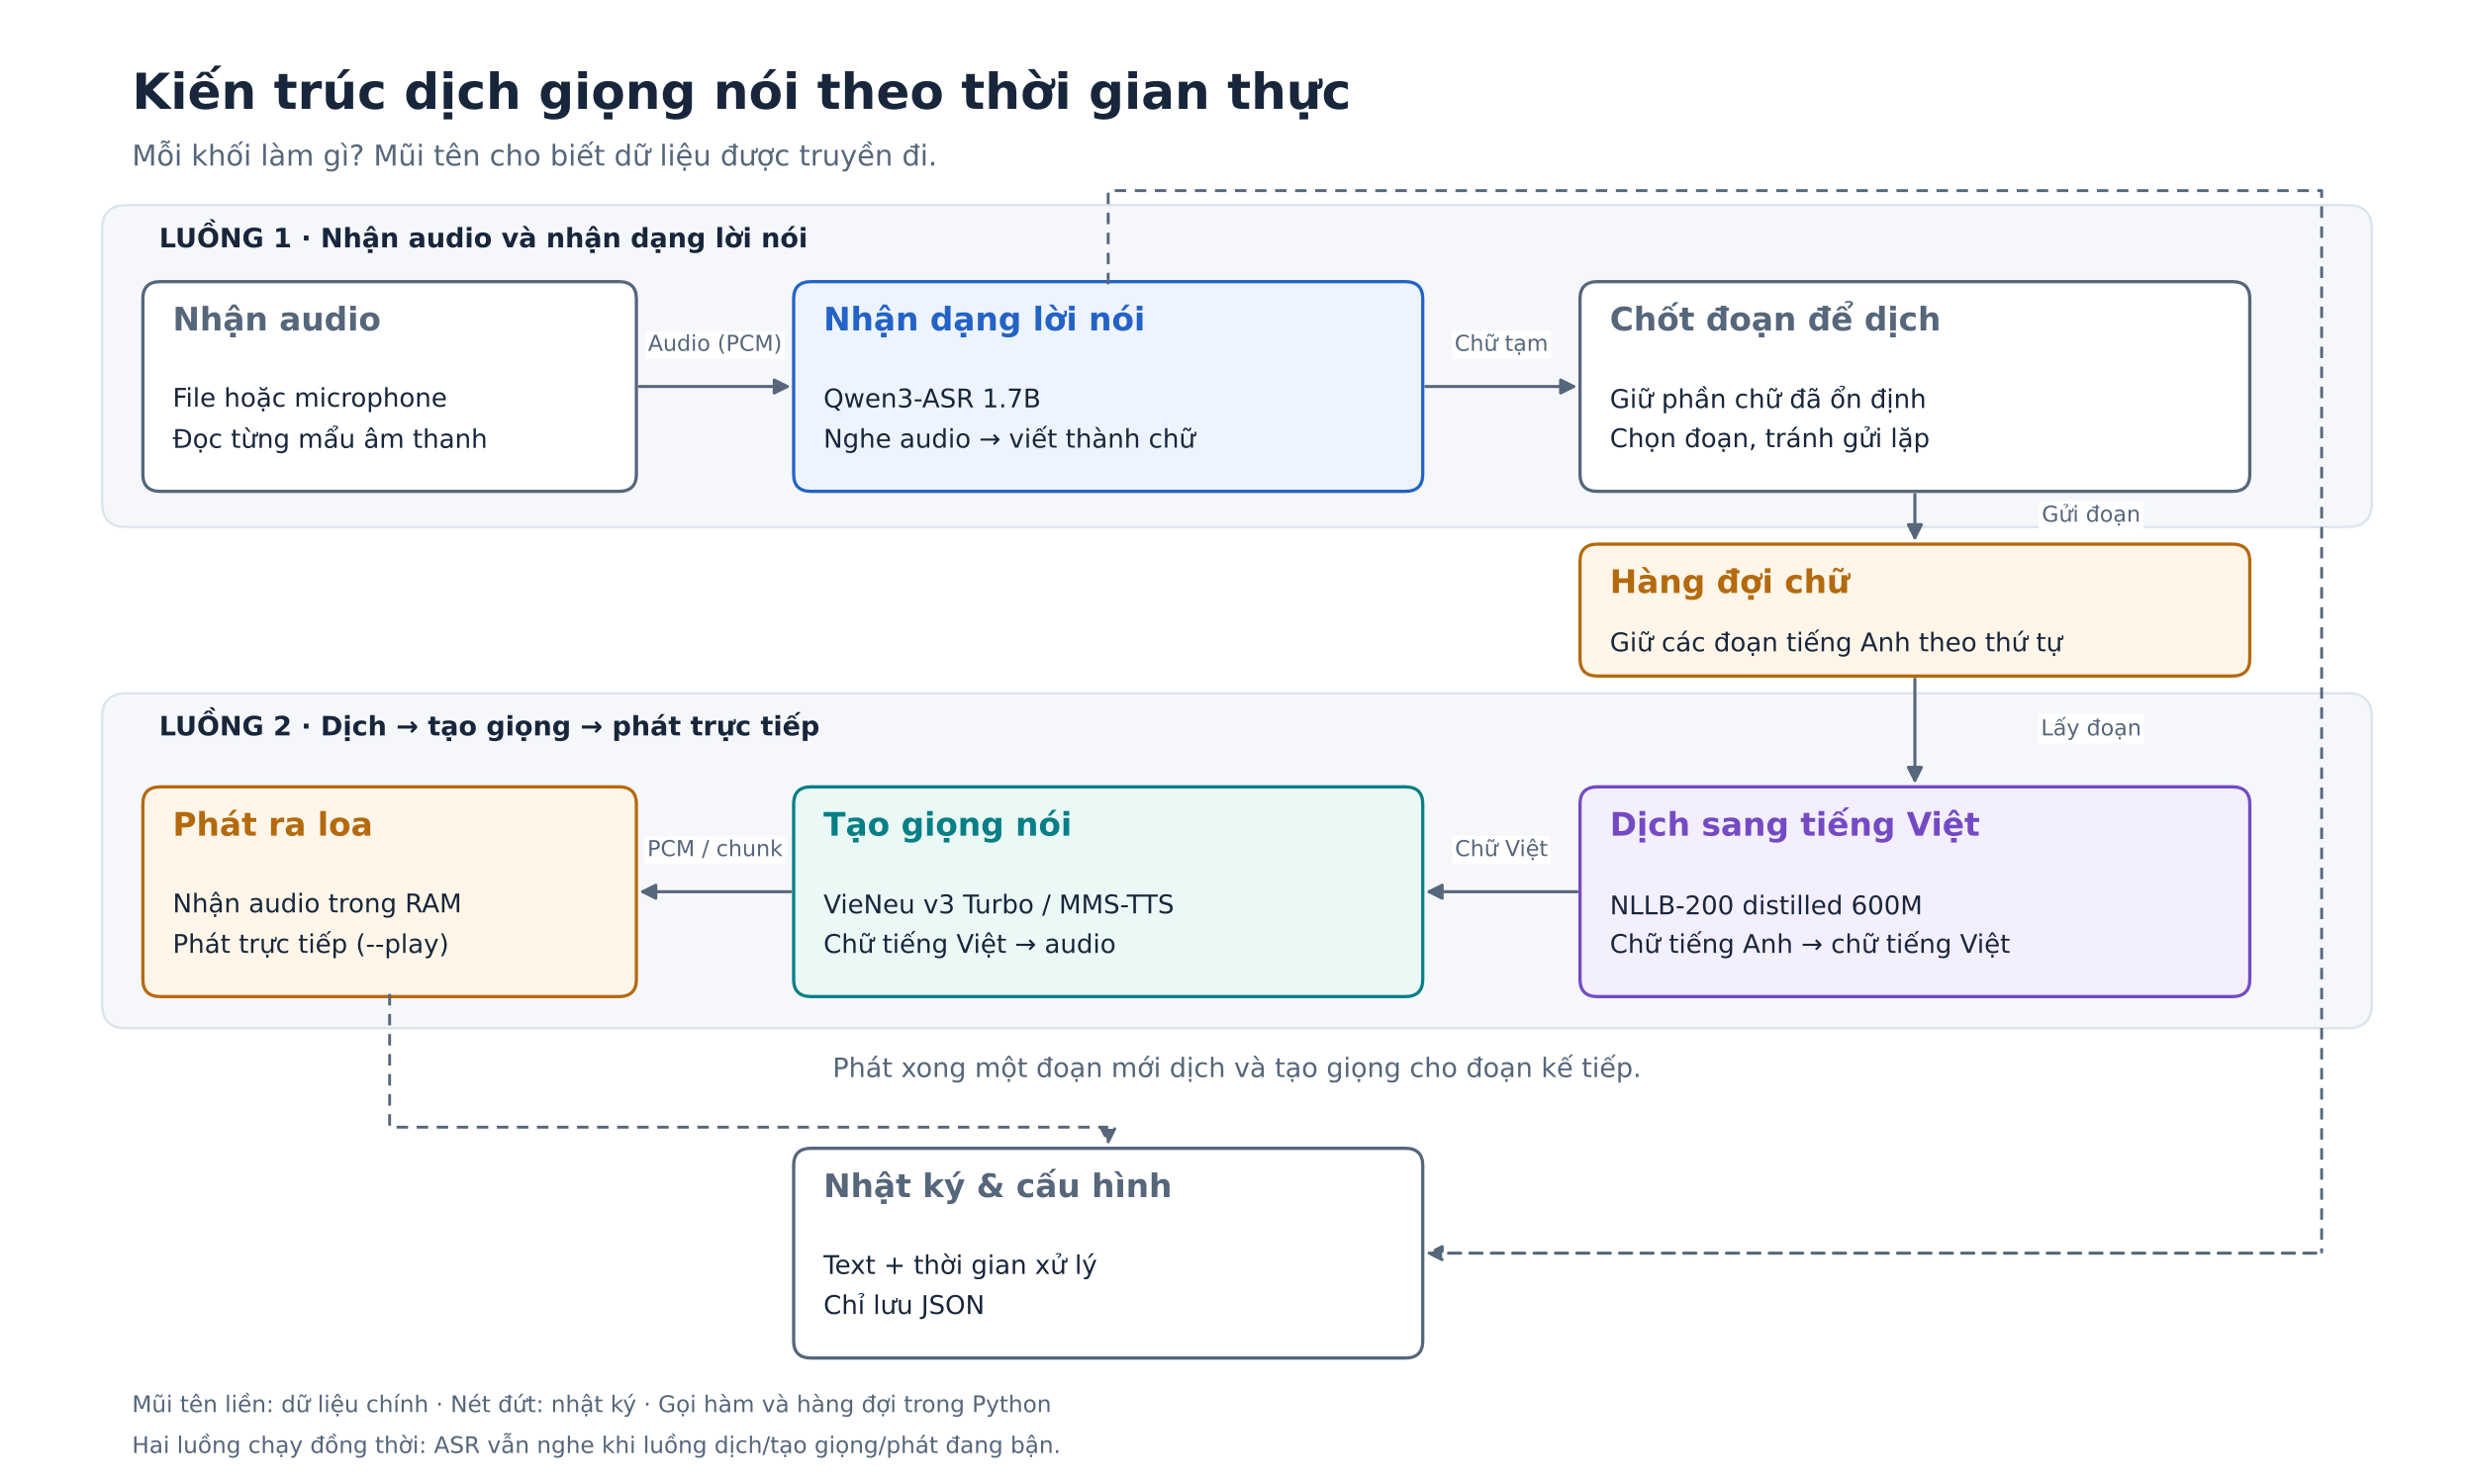
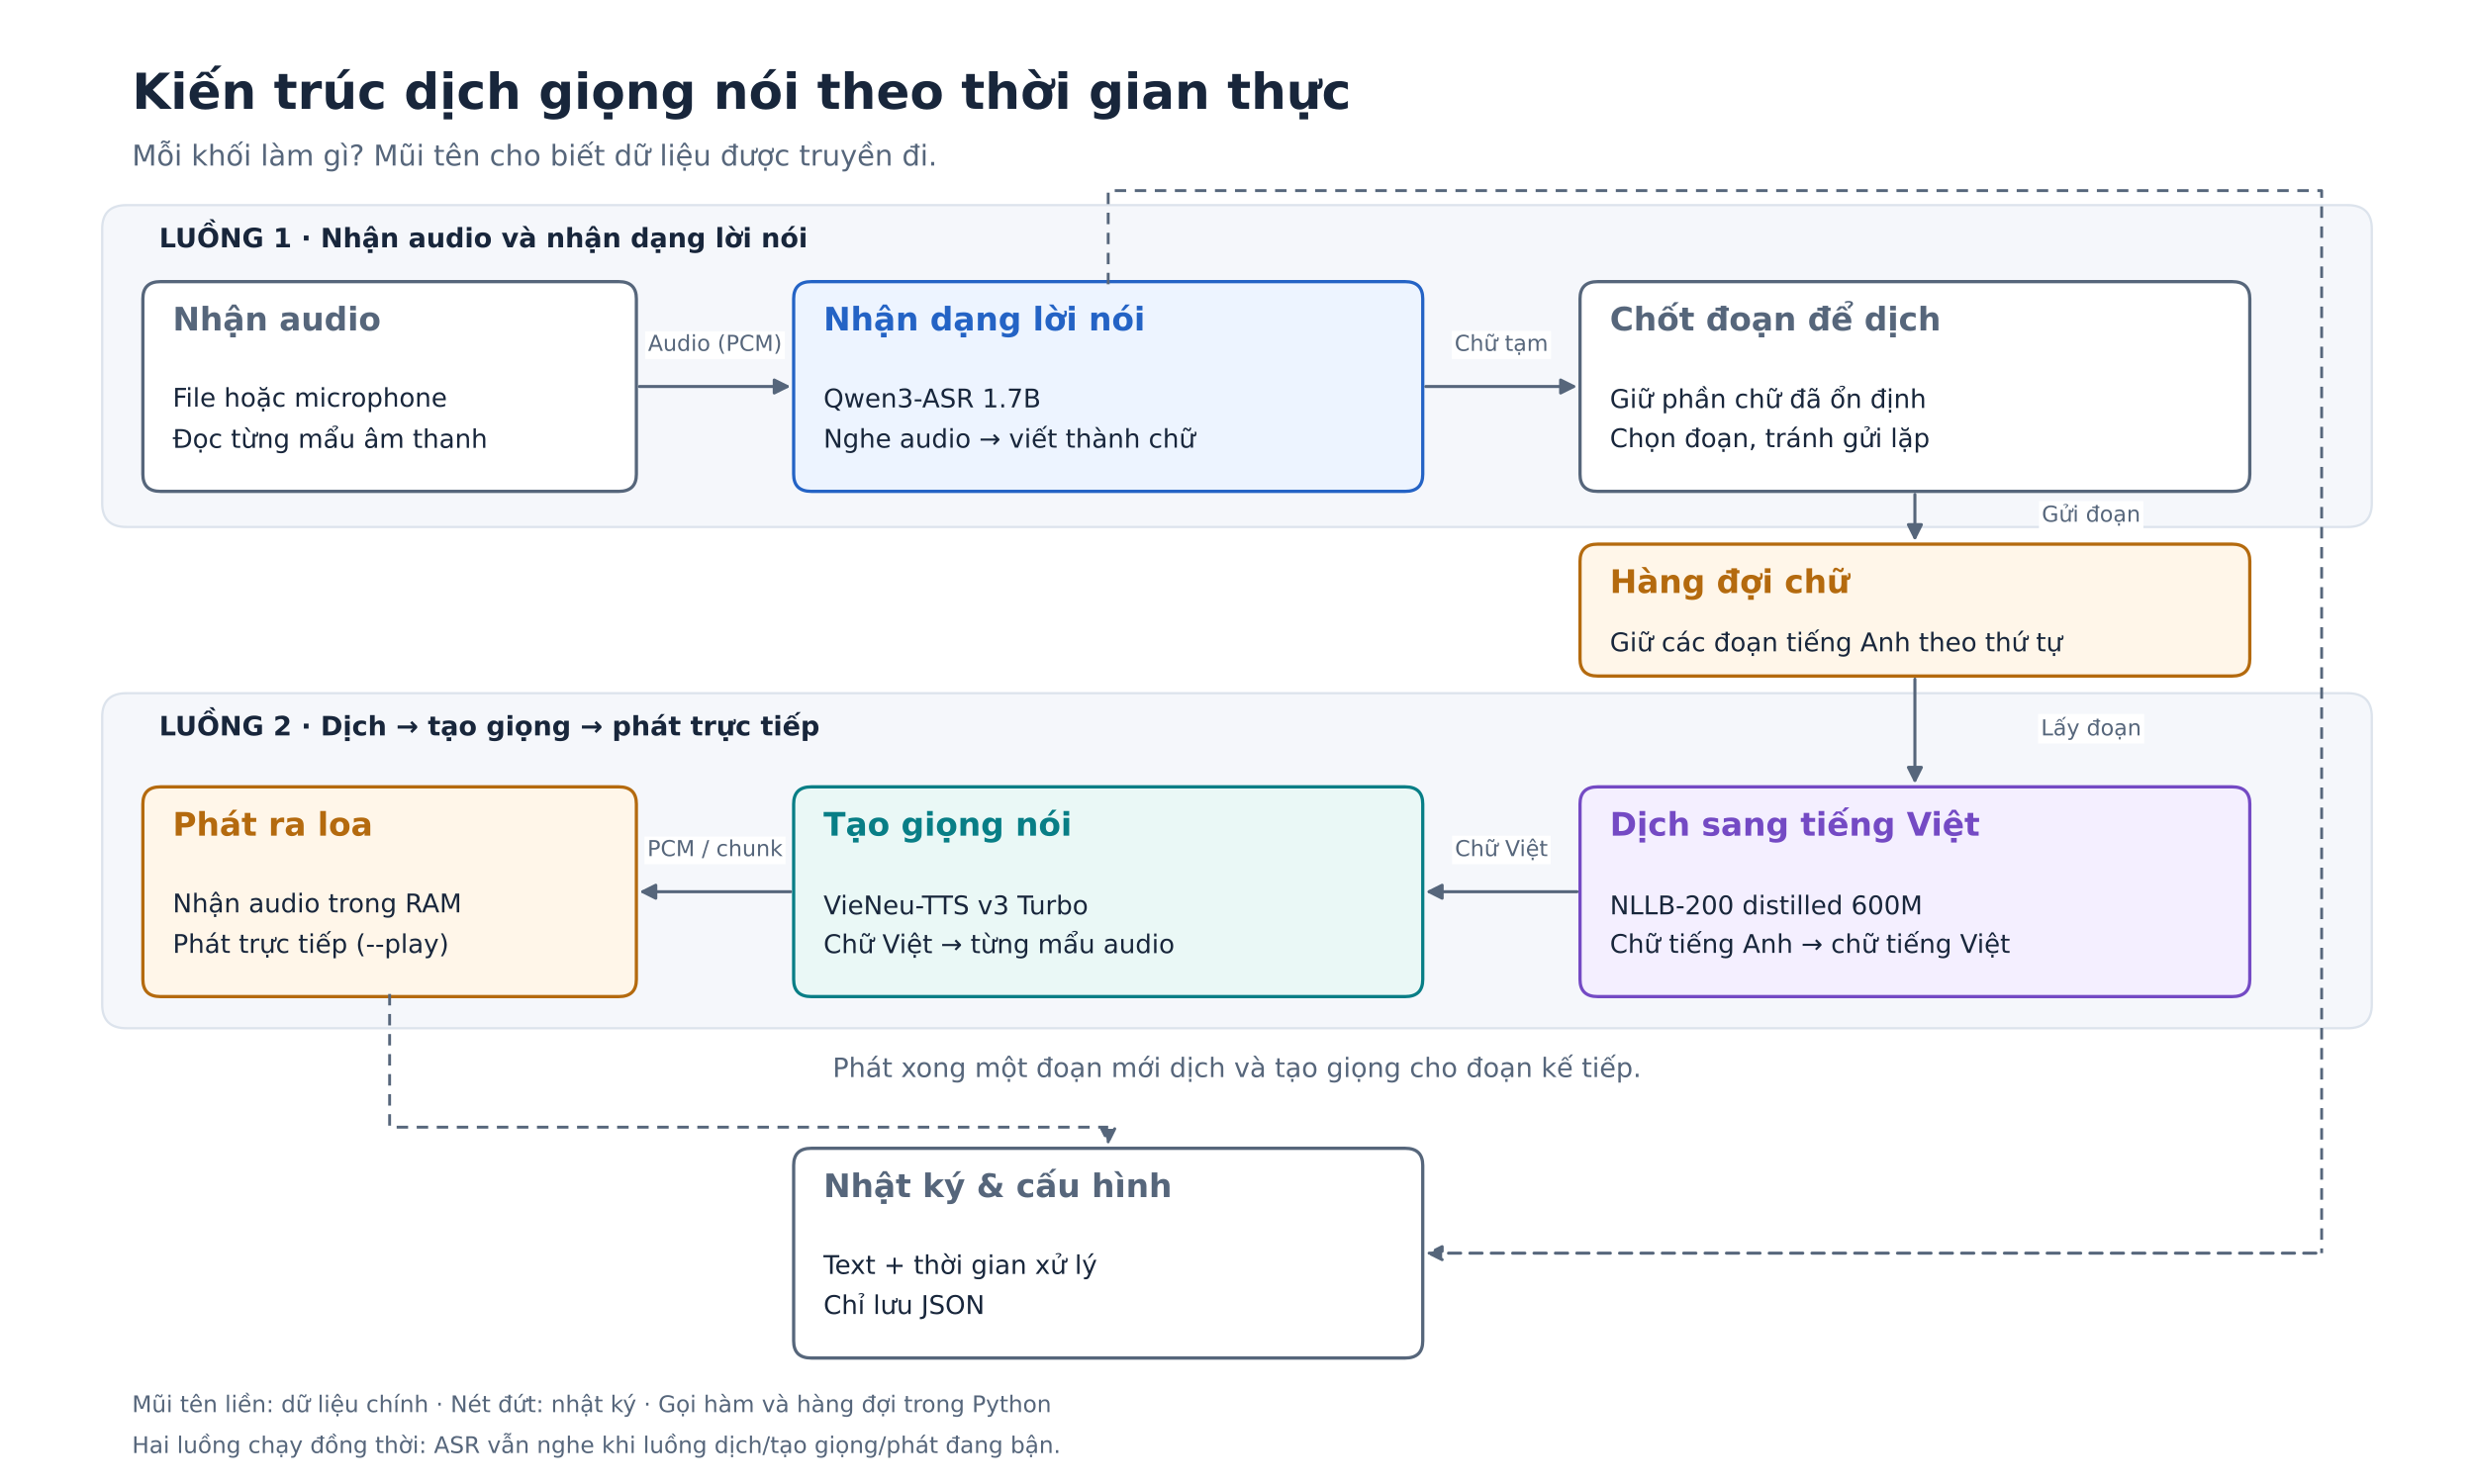
<svg xmlns="http://www.w3.org/2000/svg" width="1296pt" height="777.6pt" viewBox="0 0 1296 777.6" version="1.1">
  <defs>
    <style type="text/css">*{stroke-linejoin: round; stroke-linecap: butt}</style>
  </defs>
  <g id="figure_1">
    <g id="patch_1">
      <path d="M 0 777.6 L 1296 777.6 L 1296 0 L 0 0 z " style="fill: #ffffff" />
    </g>
    <g id="axes_1">
      <g id="patch_2">
-         <path d="M 66.316 276.134 L 1229.684 276.134 Q 1242.469 276.134 1242.469 263.693 L 1242.469 119.923 Q 1242.469 107.482 1229.684 107.482 L 66.316 107.482 Q 53.531 107.482 53.531 119.923 L 53.531 263.693 Q 53.531 276.134 66.316 276.134 z " clip-path="url(#p5baec92f6e)" style="fill: #f5f7fb; stroke: #dce3ec; stroke-width: 1.2; stroke-linejoin: miter" />
+         <path d="M 66.316 276.134 L 1229.684 276.134 Q 1242.469 276.134 1242.469 263.693 L 1242.469 119.923 Q 1242.469 107.482 1229.684 107.482 L 66.316 107.482 Q 53.531 107.482 53.531 119.923 L 53.531 263.693 Q 53.531 276.134 66.316 276.134 z " clip-path="url(#p6837cf4f9d)" style="fill: #f5f7fb; stroke: #dce3ec; stroke-width: 1.2; stroke-linejoin: miter" />
      </g>
      <g id="patch_3">
-         <path d="M 84.072 257.472 L 324.132 257.472 Q 333.365 257.472 333.365 248.486 L 333.365 156.557 Q 333.365 147.571 324.132 147.571 L 84.072 147.571 Q 74.839 147.571 74.839 156.557 L 74.839 248.486 Q 74.839 257.472 84.072 257.472 z " clip-path="url(#p5baec92f6e)" style="fill: #ffffff; stroke: #56667b; stroke-width: 1.7; stroke-linejoin: miter" />
+         <path d="M 84.072 257.472 L 324.132 257.472 Q 333.365 257.472 333.365 248.486 L 333.365 156.557 Q 333.365 147.571 324.132 147.571 L 84.072 147.571 Q 74.839 147.571 74.839 156.557 L 74.839 248.486 Q 74.839 257.472 84.072 257.472 z " clip-path="url(#p6837cf4f9d)" style="fill: #ffffff; stroke: #56667b; stroke-width: 1.7; stroke-linejoin: miter" />
      </g>
      <g id="patch_4">
-         <path d="M 424.985 257.472 L 736.069 257.472 Q 745.303 257.472 745.303 248.486 L 745.303 156.557 Q 745.303 147.571 736.069 147.571 L 424.985 147.571 Q 415.752 147.571 415.752 156.557 L 415.752 248.486 Q 415.752 257.472 424.985 257.472 z " clip-path="url(#p5baec92f6e)" style="fill: #edf4ff; stroke: #2463c5; stroke-width: 1.7; stroke-linejoin: miter" />
+         <path d="M 424.985 257.472 L 736.069 257.472 Q 745.303 257.472 745.303 248.486 L 745.303 156.557 Q 745.303 147.571 736.069 147.571 L 424.985 147.571 Q 415.752 147.571 415.752 156.557 L 415.752 248.486 Q 415.752 257.472 424.985 257.472 z " clip-path="url(#p6837cf4f9d)" style="fill: #edf4ff; stroke: #2463c5; stroke-width: 1.7; stroke-linejoin: miter" />
      </g>
      <g id="patch_5">
-         <path d="M 836.923 257.472 L 1169.314 257.472 Q 1178.547 257.472 1178.547 248.486 L 1178.547 156.557 Q 1178.547 147.571 1169.314 147.571 L 836.923 147.571 Q 827.69 147.571 827.69 156.557 L 827.69 248.486 Q 827.69 257.472 836.923 257.472 z " clip-path="url(#p5baec92f6e)" style="fill: #ffffff; stroke: #56667b; stroke-width: 1.7; stroke-linejoin: miter" />
+         <path d="M 836.923 257.472 L 1169.314 257.472 Q 1178.547 257.472 1178.547 248.486 L 1178.547 156.557 Q 1178.547 147.571 1169.314 147.571 L 836.923 147.571 Q 827.69 147.571 827.69 156.557 L 827.69 248.486 Q 827.69 257.472 836.923 257.472 z " clip-path="url(#p6837cf4f9d)" style="fill: #ffffff; stroke: #56667b; stroke-width: 1.7; stroke-linejoin: miter" />
      </g>
      <g id="patch_6">
-         <path d="M 334.943 202.522 Q 374.559 202.522 412.385 202.522 " clip-path="url(#p5baec92f6e)" style="fill: none; stroke: #56667b; stroke-width: 1.6; stroke-linecap: round" />
-         <path d="M 405.585 199.122 L 412.385 202.522 L 405.585 205.922 z " clip-path="url(#p5baec92f6e)" style="fill: #56667b; stroke: #56667b; stroke-width: 1.6; stroke-linecap: round" />
+         <path d="M 334.943 202.522 Q 374.559 202.522 412.385 202.522 " clip-path="url(#p6837cf4f9d)" style="fill: none; stroke: #56667b; stroke-width: 1.6; stroke-linecap: round" />
+         <path d="M 405.585 199.122 L 412.385 202.522 L 405.585 205.922 z " clip-path="url(#p6837cf4f9d)" style="fill: #56667b; stroke: #56667b; stroke-width: 1.6; stroke-linecap: round" />
      </g>
      <g id="patch_7">
-         <path d="M 746.881 202.522 Q 786.496 202.522 824.323 202.522 " clip-path="url(#p5baec92f6e)" style="fill: none; stroke: #56667b; stroke-width: 1.6; stroke-linecap: round" />
-         <path d="M 817.523 199.122 L 824.323 202.522 L 817.523 205.922 z " clip-path="url(#p5baec92f6e)" style="fill: #56667b; stroke: #56667b; stroke-width: 1.6; stroke-linecap: round" />
+         <path d="M 746.881 202.522 Q 786.496 202.522 824.323 202.522 " clip-path="url(#p6837cf4f9d)" style="fill: none; stroke: #56667b; stroke-width: 1.6; stroke-linecap: round" />
+         <path d="M 817.523 199.122 L 824.323 202.522 L 817.523 205.922 z " clip-path="url(#p6837cf4f9d)" style="fill: #56667b; stroke: #56667b; stroke-width: 1.6; stroke-linecap: round" />
      </g>
      <g id="patch_8">
-         <path d="M 836.923 354.24 L 1169.314 354.24 Q 1178.547 354.24 1178.547 345.254 L 1178.547 294.106 Q 1178.547 285.12 1169.314 285.12 L 836.923 285.12 Q 827.69 285.12 827.69 294.106 L 827.69 345.254 Q 827.69 354.24 836.923 354.24 z " clip-path="url(#p5baec92f6e)" style="fill: #fff6e9; stroke: #b46a0e; stroke-width: 1.7; stroke-linejoin: miter" />
+         <path d="M 836.923 354.24 L 1169.314 354.24 Q 1178.547 354.24 1178.547 345.254 L 1178.547 294.106 Q 1178.547 285.12 1169.314 285.12 L 836.923 285.12 Q 827.69 285.12 827.69 294.106 L 827.69 345.254 Q 827.69 354.24 836.923 354.24 z " clip-path="url(#p6837cf4f9d)" style="fill: #fff6e9; stroke: #b46a0e; stroke-width: 1.7; stroke-linejoin: miter" />
      </g>
      <g id="patch_9">
-         <path d="M 1003.119 259.093 Q 1003.119 271.297 1003.119 281.712 " clip-path="url(#p5baec92f6e)" style="fill: none; stroke: #56667b; stroke-width: 1.6; stroke-linecap: round" />
-         <path d="M 1006.519 274.912 L 1003.119 281.712 L 999.719 274.912 z " clip-path="url(#p5baec92f6e)" style="fill: #56667b; stroke: #56667b; stroke-width: 1.6; stroke-linecap: round" />
+         <path d="M 1003.119 259.093 Q 1003.119 271.297 1003.119 281.712 " clip-path="url(#p6837cf4f9d)" style="fill: none; stroke: #56667b; stroke-width: 1.6; stroke-linecap: round" />
+         <path d="M 1006.519 274.912 L 1003.119 281.712 L 999.719 274.912 z " clip-path="url(#p6837cf4f9d)" style="fill: #56667b; stroke: #56667b; stroke-width: 1.6; stroke-linecap: round" />
      </g>
      <g id="patch_10">
-         <path d="M 66.316 538.79 L 1229.684 538.79 Q 1242.469 538.79 1242.469 526.349 L 1242.469 375.667 Q 1242.469 363.226 1229.684 363.226 L 66.316 363.226 Q 53.531 363.226 53.531 375.667 L 53.531 526.349 Q 53.531 538.79 66.316 538.79 z " clip-path="url(#p5baec92f6e)" style="fill: #f5f7fb; stroke: #dce3ec; stroke-width: 1.2; stroke-linejoin: miter" />
+         <path d="M 66.316 538.79 L 1229.684 538.79 Q 1242.469 538.79 1242.469 526.349 L 1242.469 375.667 Q 1242.469 363.226 1229.684 363.226 L 66.316 363.226 Q 53.531 363.226 53.531 375.667 L 53.531 526.349 Q 53.531 538.79 66.316 538.79 z " clip-path="url(#p6837cf4f9d)" style="fill: #f5f7fb; stroke: #dce3ec; stroke-width: 1.2; stroke-linejoin: miter" />
      </g>
      <g id="patch_11">
-         <path d="M 836.923 522.202 L 1169.314 522.202 Q 1178.547 522.202 1178.547 513.216 L 1178.547 421.286 Q 1178.547 412.301 1169.314 412.301 L 836.923 412.301 Q 827.69 412.301 827.69 421.286 L 827.69 513.216 Q 827.69 522.202 836.923 522.202 z " clip-path="url(#p5baec92f6e)" style="fill: #f4efff; stroke: #744ac4; stroke-width: 1.7; stroke-linejoin: miter" />
+         <path d="M 836.923 522.202 L 1169.314 522.202 Q 1178.547 522.202 1178.547 513.216 L 1178.547 421.286 Q 1178.547 412.301 1169.314 412.301 L 836.923 412.301 Q 827.69 412.301 827.69 421.286 L 827.69 513.216 Q 827.69 522.202 836.923 522.202 z " clip-path="url(#p6837cf4f9d)" style="fill: #f4efff; stroke: #744ac4; stroke-width: 1.7; stroke-linejoin: miter" />
      </g>
      <g id="patch_12">
-         <path d="M 424.985 522.202 L 736.069 522.202 Q 745.303 522.202 745.303 513.216 L 745.303 421.286 Q 745.303 412.301 736.069 412.301 L 424.985 412.301 Q 415.752 412.301 415.752 421.286 L 415.752 513.216 Q 415.752 522.202 424.985 522.202 z " clip-path="url(#p5baec92f6e)" style="fill: #eaf8f6; stroke: #087e86; stroke-width: 1.7; stroke-linejoin: miter" />
+         <path d="M 424.985 522.202 L 736.069 522.202 Q 745.303 522.202 745.303 513.216 L 745.303 421.286 Q 745.303 412.301 736.069 412.301 L 424.985 412.301 Q 415.752 412.301 415.752 421.286 L 415.752 513.216 Q 415.752 522.202 424.985 522.202 z " clip-path="url(#p6837cf4f9d)" style="fill: #eaf8f6; stroke: #087e86; stroke-width: 1.7; stroke-linejoin: miter" />
      </g>
      <g id="patch_13">
-         <path d="M 84.072 522.202 L 324.132 522.202 Q 333.365 522.202 333.365 513.216 L 333.365 421.286 Q 333.365 412.301 324.132 412.301 L 84.072 412.301 Q 74.839 412.301 74.839 421.286 L 74.839 513.216 Q 74.839 522.202 84.072 522.202 z " clip-path="url(#p5baec92f6e)" style="fill: #fff6e9; stroke: #b46a0e; stroke-width: 1.7; stroke-linejoin: miter" />
+         <path d="M 84.072 522.202 L 324.132 522.202 Q 333.365 522.202 333.365 513.216 L 333.365 421.286 Q 333.365 412.301 324.132 412.301 L 84.072 412.301 Q 74.839 412.301 74.839 421.286 L 74.839 513.216 Q 74.839 522.202 84.072 522.202 z " clip-path="url(#p6837cf4f9d)" style="fill: #fff6e9; stroke: #b46a0e; stroke-width: 1.7; stroke-linejoin: miter" />
      </g>
      <g id="patch_14">
-         <path d="M 1003.119 355.861 Q 1003.119 383.27 1003.119 408.891 " clip-path="url(#p5baec92f6e)" style="fill: none; stroke: #56667b; stroke-width: 1.6; stroke-linecap: round" />
-         <path d="M 1006.519 402.091 L 1003.119 408.891 L 999.719 402.091 z " clip-path="url(#p5baec92f6e)" style="fill: #56667b; stroke: #56667b; stroke-width: 1.6; stroke-linecap: round" />
+         <path d="M 1003.119 355.861 Q 1003.119 383.27 1003.119 408.891 " clip-path="url(#p6837cf4f9d)" style="fill: none; stroke: #56667b; stroke-width: 1.6; stroke-linecap: round" />
+         <path d="M 1006.519 402.091 L 1003.119 408.891 L 999.719 402.091 z " clip-path="url(#p6837cf4f9d)" style="fill: #56667b; stroke: #56667b; stroke-width: 1.6; stroke-linecap: round" />
      </g>
      <g id="patch_15">
-         <path d="M 826.112 467.251 Q 786.496 467.251 748.67 467.251 " clip-path="url(#p5baec92f6e)" style="fill: none; stroke: #56667b; stroke-width: 1.6; stroke-linecap: round" />
-         <path d="M 755.47 470.651 L 748.67 467.251 L 755.47 463.851 z " clip-path="url(#p5baec92f6e)" style="fill: #56667b; stroke: #56667b; stroke-width: 1.6; stroke-linecap: round" />
+         <path d="M 826.112 467.251 Q 786.496 467.251 748.67 467.251 " clip-path="url(#p6837cf4f9d)" style="fill: none; stroke: #56667b; stroke-width: 1.6; stroke-linecap: round" />
+         <path d="M 755.47 470.651 L 748.67 467.251 L 755.47 463.851 z " clip-path="url(#p6837cf4f9d)" style="fill: #56667b; stroke: #56667b; stroke-width: 1.6; stroke-linecap: round" />
      </g>
      <g id="patch_16">
-         <path d="M 414.174 467.251 Q 374.559 467.251 336.732 467.251 " clip-path="url(#p5baec92f6e)" style="fill: none; stroke: #56667b; stroke-width: 1.6; stroke-linecap: round" />
-         <path d="M 343.532 470.651 L 336.732 467.251 L 343.532 463.851 z " clip-path="url(#p5baec92f6e)" style="fill: #56667b; stroke: #56667b; stroke-width: 1.6; stroke-linecap: round" />
+         <path d="M 414.174 467.251 Q 374.559 467.251 336.732 467.251 " clip-path="url(#p6837cf4f9d)" style="fill: none; stroke: #56667b; stroke-width: 1.6; stroke-linecap: round" />
+         <path d="M 343.532 470.651 L 336.732 467.251 L 343.532 463.851 z " clip-path="url(#p6837cf4f9d)" style="fill: #56667b; stroke: #56667b; stroke-width: 1.6; stroke-linecap: round" />
      </g>
      <g id="patch_17">
-         <path d="M 424.985 711.59 L 736.069 711.59 Q 745.303 711.59 745.303 702.605 L 745.303 610.675 Q 745.303 601.69 736.069 601.69 L 424.985 601.69 Q 415.752 601.69 415.752 610.675 L 415.752 702.605 Q 415.752 711.59 424.985 711.59 z " clip-path="url(#p5baec92f6e)" style="fill: #ffffff; stroke: #56667b; stroke-width: 1.7; stroke-linejoin: miter" />
+         <path d="M 424.985 711.59 L 736.069 711.59 Q 745.303 711.59 745.303 702.605 L 745.303 610.675 Q 745.303 601.69 736.069 601.69 L 424.985 601.69 Q 415.752 601.69 415.752 610.675 L 415.752 702.605 Q 415.752 711.59 424.985 711.59 z " clip-path="url(#p6837cf4f9d)" style="fill: #ffffff; stroke: #56667b; stroke-width: 1.7; stroke-linejoin: miter" />
      </g>
      <g id="patch_18">
-         <path d="M 1213.188 656.64 Q 980.034 656.64 748.668 656.64 " clip-path="url(#p5baec92f6e)" style="fill: none; stroke-dasharray: 6.4,4.8; stroke-dashoffset: 0; stroke: #56667b; stroke-width: 1.6; stroke-linecap: round" />
-         <path d="M 755.468 660.04 L 748.668 656.64 L 755.468 653.24 z " clip-path="url(#p5baec92f6e)" style="fill: #56667b; stroke-dasharray: 6.4,4.8; stroke-dashoffset: 0; stroke: #56667b; stroke-width: 1.6; stroke-linecap: round" />
+         <path d="M 1213.188 656.64 Q 980.034 656.64 748.668 656.64 " clip-path="url(#p6837cf4f9d)" style="fill: none; stroke-dasharray: 6.4,4.8; stroke-dashoffset: 0; stroke: #56667b; stroke-width: 1.6; stroke-linecap: round" />
+         <path d="M 755.468 660.04 L 748.668 656.64 L 755.468 653.24 z " clip-path="url(#p6837cf4f9d)" style="fill: #56667b; stroke-dasharray: 6.4,4.8; stroke-dashoffset: 0; stroke: #56667b; stroke-width: 1.6; stroke-linecap: round" />
      </g>
      <g id="patch_19">
-         <path d="M 580.527 593.628 Q 580.527 596.849 580.527 598.281 " clip-path="url(#p5baec92f6e)" style="fill: none; stroke-dasharray: 6.4,4.8; stroke-dashoffset: 0; stroke: #56667b; stroke-width: 1.6; stroke-linecap: round" />
-         <path d="M 583.927 591.481 L 580.527 598.281 L 577.127 591.481 z " clip-path="url(#p5baec92f6e)" style="fill: #56667b; stroke-dasharray: 6.4,4.8; stroke-dashoffset: 0; stroke: #56667b; stroke-width: 1.6; stroke-linecap: round" />
+         <path d="M 580.527 593.628 Q 580.527 596.849 580.527 598.281 " clip-path="url(#p6837cf4f9d)" style="fill: none; stroke-dasharray: 6.4,4.8; stroke-dashoffset: 0; stroke: #56667b; stroke-width: 1.6; stroke-linecap: round" />
+         <path d="M 583.927 591.481 L 580.527 598.281 L 577.127 591.481 z " clip-path="url(#p6837cf4f9d)" style="fill: #56667b; stroke-dasharray: 6.4,4.8; stroke-dashoffset: 0; stroke: #56667b; stroke-width: 1.6; stroke-linecap: round" />
      </g>
      <g id="line2d_1">
-         <path d="M 580.527 148.954 L 580.527 99.878 L 1216.19 99.878 L 1216.19 656.64 " clip-path="url(#p5baec92f6e)" style="fill: none; stroke-dasharray: 6,4.5; stroke-dashoffset: 0; stroke: #56667b; stroke-width: 1.5" />
+         <path d="M 580.527 148.954 L 580.527 99.878 L 1216.19 99.878 L 1216.19 656.64 " clip-path="url(#p6837cf4f9d)" style="fill: none; stroke-dasharray: 6,4.5; stroke-dashoffset: 0; stroke: #56667b; stroke-width: 1.5" />
      </g>
      <g id="line2d_2">
-         <path d="M 204.102 520.819 L 204.102 590.63 L 580.527 590.63 " clip-path="url(#p5baec92f6e)" style="fill: none; stroke-dasharray: 6,4.5; stroke-dashoffset: 0; stroke: #56667b; stroke-width: 1.5" />
+         <path d="M 204.102 520.819 L 204.102 590.63 L 580.527 590.63 " clip-path="url(#p6837cf4f9d)" style="fill: none; stroke-dasharray: 6,4.5; stroke-dashoffset: 0; stroke: #56667b; stroke-width: 1.5" />
      </g>
      <g id="text_1">
        <text style="font-weight: 700; font-size: 26px; font-family: 'DejaVu Sans'; text-anchor: start; fill: #18263b" x="69.157" y="57.024" transform="rotate(-0 69.15661 57.024)">Kiến trúc dịch giọng nói theo thời gian thực</text>
      </g>
      <g id="text_2">
        <text style="font-size: 15px; font-family: 'DejaVu Sans'; text-anchor: start; fill: #56667b" x="69.157" y="86.746" transform="rotate(-0 69.15661 86.7456)">Mỗi khối làm gì? Mũi tên cho biết dữ liệu được truyền đi.</text>
      </g>
      <g id="text_3">
        <text style="font-weight: 700; font-size: 14px; font-family: 'DejaVu Sans'; text-anchor: start; fill: #18263b" x="83.361" y="129.6" transform="rotate(-0 83.36136 129.6)">LUỒNG 1 · Nhận audio và nhận dạng lời nói</text>
      </g>
      <g id="text_4">
        <text style="font-weight: 700; font-size: 17px; font-family: 'DejaVu Sans'; text-anchor: start; fill: #56667b" x="90.464" y="173.146" transform="rotate(-0 90.46373 173.1456)">Nhận audio</text>
      </g>
      <g id="text_5">
        <text style="font-size: 13.5px; font-family: 'DejaVu Sans'; fill: #18263b" transform="translate(90.46373 213.1001)">File hoặc microphone</text>
        <text style="font-size: 13.5px; font-family: 'DejaVu Sans'; fill: #18263b" transform="translate(90.46373 234.6801)">Đọc từng mẩu âm thanh</text>
      </g>
      <g id="text_6">
        <text style="font-weight: 700; font-size: 17px; font-family: 'DejaVu Sans'; text-anchor: start; fill: #2463c5" x="431.378" y="173.146" transform="rotate(-0 431.3776 173.1456)">Nhận dạng lời nói</text>
      </g>
      <g id="text_7">
        <text style="font-size: 13.5px; font-family: 'DejaVu Sans'; fill: #18263b" transform="translate(431.3776 213.4787)">Qwen3-ASR 1.7B</text>
        <text style="font-size: 13.5px; font-family: 'DejaVu Sans'; fill: #18263b" transform="translate(431.3776 234.5725)">Nghe audio → viết thành chữ</text>
      </g>
      <g id="text_8">
        <text style="font-weight: 700; font-size: 17px; font-family: 'DejaVu Sans'; text-anchor: start; fill: #56667b" x="843.315" y="173.146" transform="rotate(-0 843.3153 173.1456)">Chốt đoạn để dịch</text>
      </g>
      <g id="text_9">
        <text style="font-size: 13.5px; font-family: 'DejaVu Sans'; fill: #18263b" transform="translate(843.3153 213.7551)">Giữ phần chữ đã ổn định</text>
        <text style="font-size: 13.5px; font-family: 'DejaVu Sans'; fill: #18263b" transform="translate(843.3153 234.3278)">Chọn đoạn, tránh gửi lặp</text>
      </g>
      <g id="text_10">
        <g id="patch_20">
          <path d="M 337.963 188.117 L 411.155 188.117 L 411.155 173.626 L 337.963 173.626 z " style="fill: #ffffff" />
        </g>
        <text style="font-size: 11.5px; font-family: 'DejaVu Sans'; text-anchor: middle; fill: #56667b" x="374.559" y="183.859" transform="rotate(-0 374.5586 183.8592)">Audio (PCM)</text>
      </g>
      <g id="text_11">
        <g id="patch_21">
          <path d="M 760.492 188.117 L 812.501 188.117 L 812.501 173.43 L 760.492 173.43 z " style="fill: #ffffff" />
        </g>
        <text style="font-size: 11.5px; font-family: 'DejaVu Sans'; text-anchor: middle; fill: #56667b" x="786.496" y="183.859" transform="rotate(-0 786.4963 183.8592)">Chữ tạm</text>
      </g>
      <g id="text_12">
        <text style="font-weight: 700; font-size: 17px; font-family: 'DejaVu Sans'; text-anchor: start; fill: #b46a0e" x="843.315" y="310.694" transform="rotate(-0 843.3153 310.6944)">Hàng đợi chữ</text>
      </g>
      <g id="text_13">
        <text style="font-size: 13.5px; font-family: 'DejaVu Sans'; text-anchor: start; fill: #18263b" x="843.315" y="341.268" transform="rotate(-0 843.3153 341.2684)">Giữ các đoạn tiếng Anh theo thứ tự</text>
      </g>
      <g id="text_14">
        <g id="patch_22">
          <path d="M 1068.094 277.627 L 1122.805 277.627 L 1122.805 262.56 L 1068.094 262.56 z " style="fill: #ffffff" />
        </g>
        <text style="font-size: 11.5px; font-family: 'DejaVu Sans'; text-anchor: middle; fill: #56667b" x="1095.449" y="273.37" transform="rotate(-0 1095.449 273.3696)">Gửi đoạn</text>
      </g>
      <g id="text_15">
        <text style="font-weight: 700; font-size: 14px; font-family: 'DejaVu Sans'; text-anchor: start; fill: #18263b" x="83.361" y="385.344" transform="rotate(-0 83.36136 385.344)">LUỒNG 2 · Dịch → tạo giọng → phát trực tiếp</text>
      </g>
      <g id="text_16">
        <text style="font-weight: 700; font-size: 17px; font-family: 'DejaVu Sans'; text-anchor: start; fill: #744ac4" x="843.315" y="437.875" transform="rotate(-0 843.3153 437.8752)">Dịch sang tiếng Việt</text>
      </g>
      <g id="text_17">
        <text style="font-size: 13.5px; font-family: 'DejaVu Sans'; fill: #18263b" transform="translate(843.3153 479.1017)">NLLB-200 distilled 600M</text>
        <text style="font-size: 13.5px; font-family: 'DejaVu Sans'; fill: #18263b" transform="translate(843.3153 499.3021)">Chữ tiếng Anh → chữ tiếng Việt</text>
      </g>
      <g id="text_18">
        <text style="font-weight: 700; font-size: 17px; font-family: 'DejaVu Sans'; text-anchor: start; fill: #087e86" x="431.378" y="437.875" transform="rotate(-0 431.3776 437.8752)">Tạo giọng nói</text>
      </g>
      <g id="text_19">
-         <text style="font-size: 13.5px; font-family: 'DejaVu Sans'; fill: #18263b" transform="translate(431.3776 478.5712)">VieNeu v3 Turbo / MMS-TTS</text>
-         <text style="font-size: 13.5px; font-family: 'DejaVu Sans'; fill: #18263b" transform="translate(431.3776 499.3021)">Chữ tiếng Việt → audio</text>
+         <text style="font-size: 13.5px; font-family: 'DejaVu Sans'; fill: #18263b" transform="translate(431.3776 479.1017)">VieNeu-TTS v3 Turbo</text>
+         <text style="font-size: 13.5px; font-family: 'DejaVu Sans'; fill: #18263b" transform="translate(431.3776 499.4097)">Chữ Việt → từng mẩu audio</text>
      </g>
      <g id="text_20">
        <text style="font-weight: 700; font-size: 17px; font-family: 'DejaVu Sans'; text-anchor: start; fill: #b46a0e" x="90.464" y="437.875" transform="rotate(-0 90.46373 437.8752)">Phát ra loa</text>
      </g>
      <g id="text_21">
        <text style="font-size: 13.5px; font-family: 'DejaVu Sans'; fill: #18263b" transform="translate(90.46373 478.0639)">Nhận audio trong RAM</text>
        <text style="font-size: 13.5px; font-family: 'DejaVu Sans'; fill: #18263b" transform="translate(90.46373 499.3021)">Phát trực tiếp (--play)</text>
      </g>
      <g id="text_22">
        <g id="patch_23">
          <path d="M 1067.66 389.602 L 1123.239 389.602 L 1123.239 374.117 L 1067.66 374.117 z " style="fill: #ffffff" />
        </g>
        <text style="font-size: 11.5px; font-family: 'DejaVu Sans'; text-anchor: middle; fill: #56667b" x="1095.449" y="385.344" transform="rotate(-0 1095.449 385.344)">Lấy đoạn</text>
      </g>
      <g id="text_23">
        <g id="patch_24">
          <path d="M 760.674 452.846 L 812.318 452.846 L 812.318 437.896 L 760.674 437.896 z " style="fill: #ffffff" />
        </g>
        <text style="font-size: 11.5px; font-family: 'DejaVu Sans'; text-anchor: middle; fill: #56667b" x="786.496" y="448.589" transform="rotate(-0 786.4963 448.5888)">Chữ Việt</text>
      </g>
      <g id="text_24">
        <g id="patch_25">
          <path d="M 337.605 452.846 L 411.512 452.846 L 411.512 438.356 L 337.605 438.356 z " style="fill: #ffffff" />
        </g>
        <text style="font-size: 11.5px; font-family: 'DejaVu Sans'; text-anchor: middle; fill: #56667b" x="374.559" y="448.589" transform="rotate(-0 374.5586 448.5888)">PCM / chunk</text>
      </g>
      <g id="text_25">
        <text style="font-size: 14px; font-family: 'DejaVu Sans'; text-anchor: middle; fill: #56667b" x="648" y="564.365" transform="rotate(-0 648 564.3648)">Phát xong một đoạn mới dịch và tạo giọng cho đoạn kế tiếp.</text>
      </g>
      <g id="text_26">
        <text style="font-weight: 700; font-size: 17px; font-family: 'DejaVu Sans'; text-anchor: start; fill: #56667b" x="431.378" y="627.264" transform="rotate(-0 431.3776 627.264)">Nhật ký &amp; cấu hình</text>
      </g>
      <g id="text_27">
        <text style="font-size: 13.5px; font-family: 'DejaVu Sans'; fill: #18263b" transform="translate(431.3776 667.5212)">Text + thời gian xử lý</text>
        <text style="font-size: 13.5px; font-family: 'DejaVu Sans'; fill: #18263b" transform="translate(431.3776 688.5021)">Chỉ lưu JSON</text>
      </g>
      <g id="text_28">
        <text style="font-size: 12px; font-family: 'DejaVu Sans'; text-anchor: start; fill: #56667b" x="69.157" y="739.93" transform="rotate(-0 69.15661 739.9296)">Mũi tên liền: dữ liệu chính  ·  Nét đứt: nhật ký  ·  Gọi hàm và hàng đợi trong Python</text>
      </g>
      <g id="text_29">
        <text style="font-size: 12px; font-family: 'DejaVu Sans'; text-anchor: start; fill: #56667b" x="69.157" y="761.357" transform="rotate(-0 69.15661 761.3568)">Hai luồng chạy đồng thời: ASR vẫn nghe khi luồng dịch/tạo giọng/phát đang bận.</text>
      </g>
    </g>
  </g>
  <defs>
-     <clipPath id="p5baec92f6e">
+     <clipPath id="p6837cf4f9d">
      <rect x="19.44" y="15.552" width="1257.12" height="746.496" />
    </clipPath>
  </defs>
</svg>
